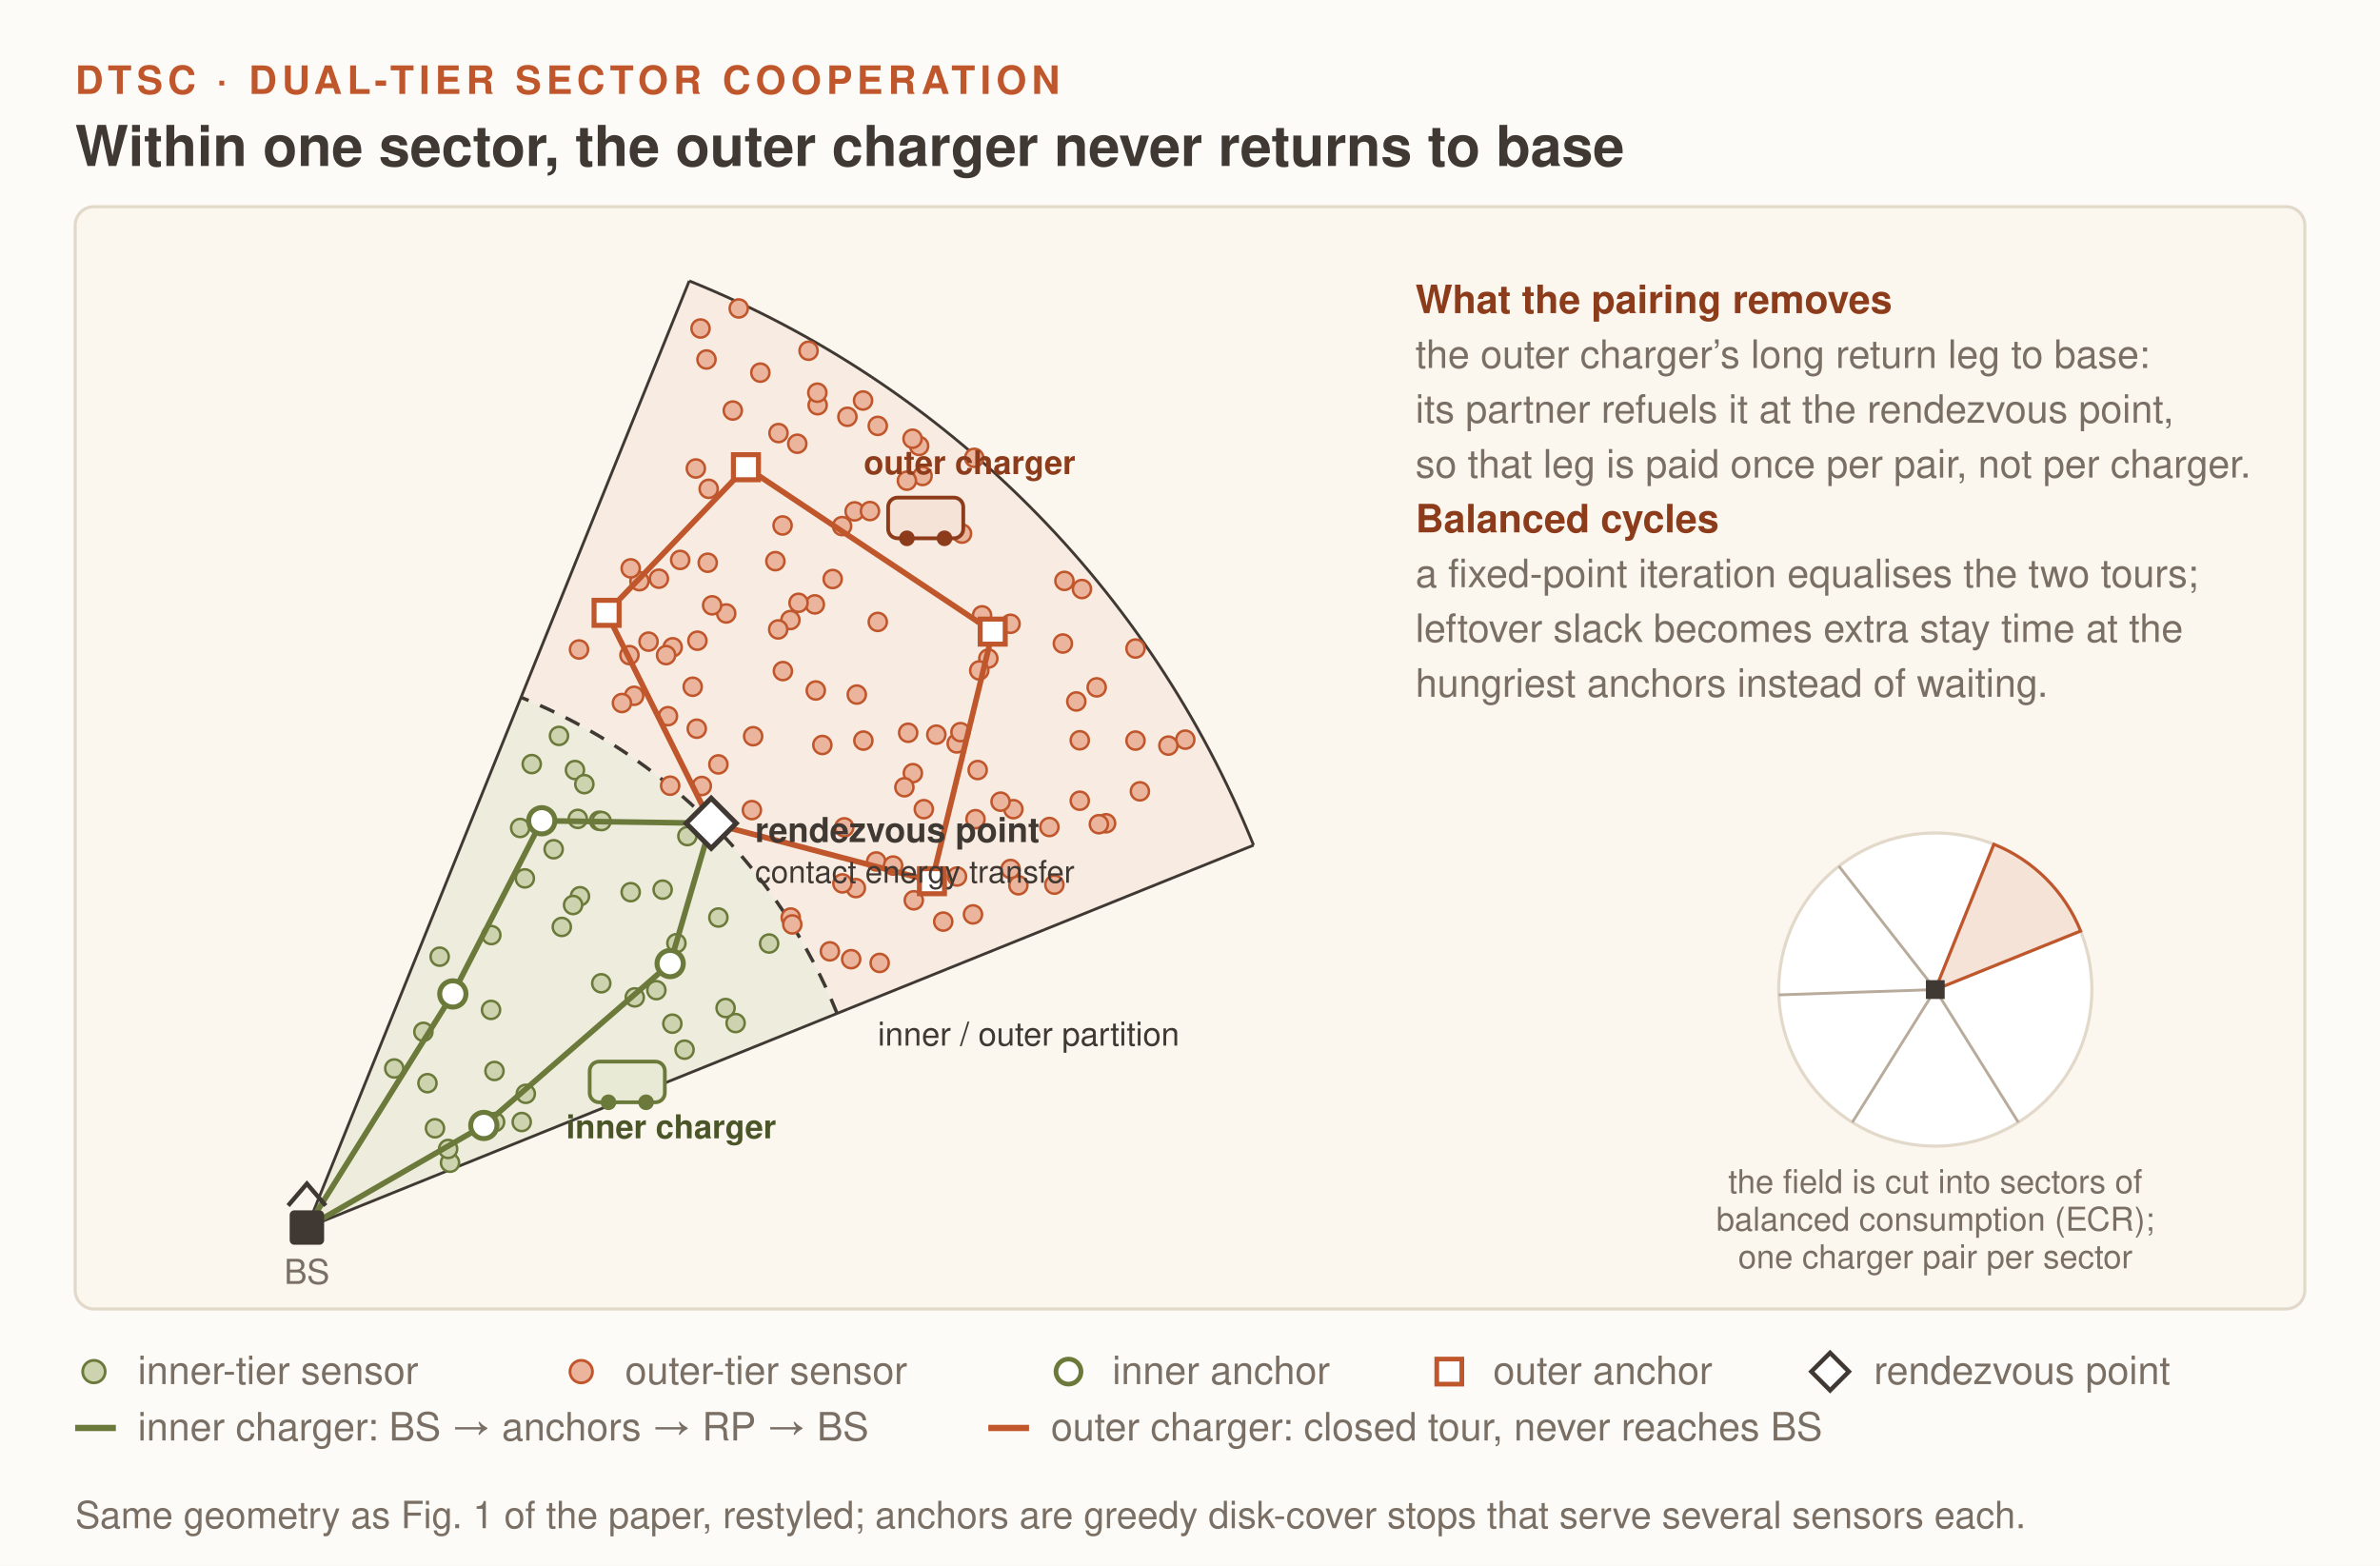
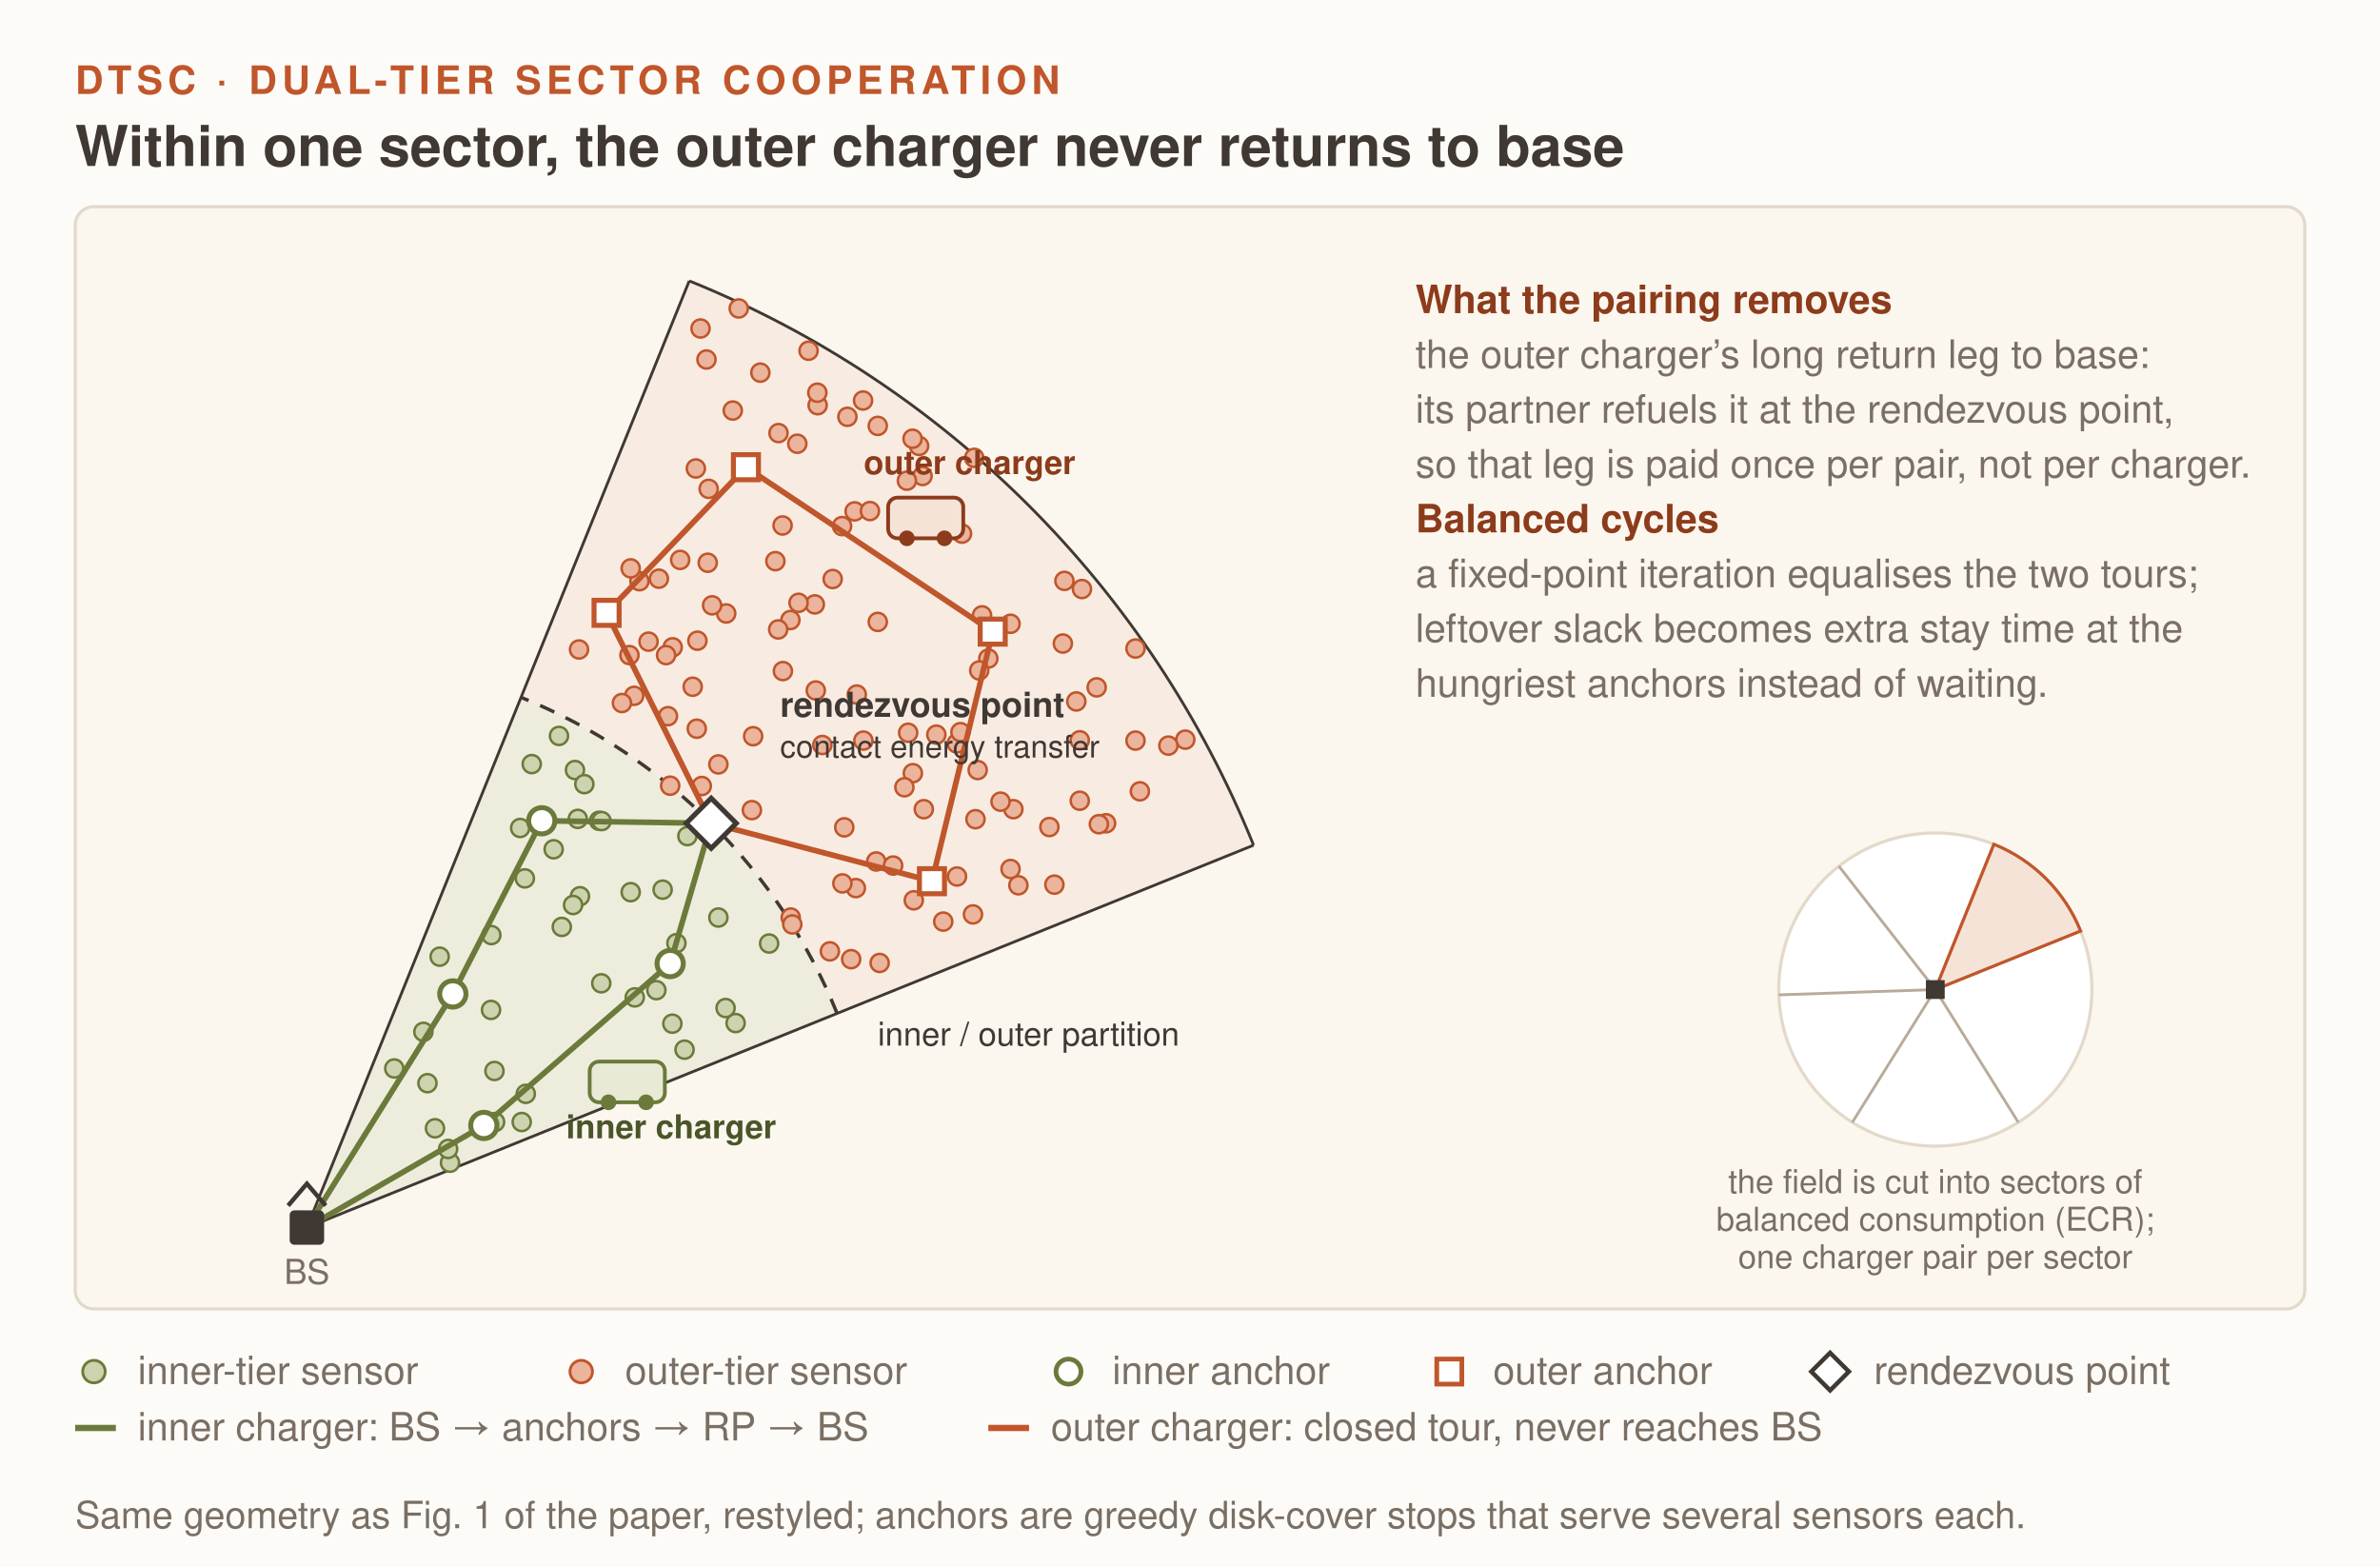
<svg xmlns="http://www.w3.org/2000/svg" viewBox="0 0 760 500" width="760" height="500" font-family="ui-sans-serif, system-ui, -apple-system, 'Segoe UI', Helvetica, Arial, sans-serif" role="img" aria-labelledby="t d">
  <rect width="760" height="500" fill="#FDFBF7" />
  <defs>
    <marker id="am" markerWidth="8" markerHeight="8" refX="6.5" refY="3" orient="auto">
      <path d="M0 0L7 3L0 6z" fill="#5B534B" />
    </marker>
    <marker id="aa" markerWidth="8" markerHeight="8" refX="6.5" refY="3" orient="auto">
      <path d="M0 0L7 3L0 6z" fill="#C0562B" />
    </marker>
    <marker id="at" markerWidth="8" markerHeight="8" refX="6.5" refY="3" orient="auto">
      <path d="M0 0L7 3L0 6z" fill="#6B7A3A" />
    </marker>
    <marker id="as" markerWidth="8" markerHeight="8" refX="6.5" refY="3" orient="auto">
      <path d="M0 0L7 3L0 6z" fill="#B7791F" />
    </marker>
    <marker id="ai" markerWidth="8" markerHeight="8" refX="3.5" refY="3" orient="auto-start-reverse">
      <path d="M0 0L7 3L0 6z" fill="#3F3833" />
    </marker>
  </defs>
  <text x="24" y="30" font-size="12.5" font-weight="700" fill="#C0562B" letter-spacing="1.6">DTSC · DUAL-TIER SECTOR COOPERATION</text>
  <text x="24" y="53" font-size="18" font-weight="700" fill="#3F3833">Within one sector, the outer charger never returns to base</text>
  <rect x="24" y="66" width="712" height="352" rx="6" fill="#FBF6EE" stroke="#E3D9CA" />
  <path d="M98.0 392.0L267.3 323.6A182.6 182.6 0 0 0 166.4 222.7Z" fill="#E8EAD6" opacity=".7" />
  <path d="M267.3 323.6L400.3 269.9A326.0 326.0 0 0 0 220.1 89.7L166.4 222.7A182.6 182.6 0 0 1 267.3 323.6Z" fill="#F6E3D8" opacity=".55" />
  <path d="M98.0 392.0L400.3 269.9" stroke="#3F3833" stroke-width=".9" />
  <path d="M98.0 392.0L220.1 89.7" stroke="#3F3833" stroke-width=".9" />
  <path d="M400.3 269.9A326.0 326.0 0 0 0 220.1 89.7" fill="none" stroke="#3F3833" stroke-width=".9" />
  <path d="M267.3 323.6A182.6 182.6 0 0 0 166.4 222.7" fill="none" stroke="#3F3833" stroke-width="1.1" stroke-dasharray="5 4" />
  <text x="280.3" y="333.9" font-size="10.5" fill="#3F3833" text-anchor="start" font-weight="400">inner / outer partition</text>
  <circle cx="312.2" cy="245.9" r="2.9" fill="#EBB49C" stroke="#C0562B" stroke-width="0.8" />
  <circle cx="261.1" cy="129.4" r="2.9" fill="#EBB49C" stroke="#C0562B" stroke-width="0.8" />
  <circle cx="272.9" cy="163.3" r="2.9" fill="#EBB49C" stroke="#C0562B" stroke-width="0.8" />
  <circle cx="191.3" cy="262.1" r="2.9" fill="#CDD3AE" stroke="#6B7A3A" stroke-width="0.8" />
  <circle cx="214.0" cy="250.9" r="2.9" fill="#EBB49C" stroke="#C0562B" stroke-width="0.8" />
  <circle cx="225.6" cy="114.8" r="2.9" fill="#EBB49C" stroke="#C0562B" stroke-width="0.8" />
  <circle cx="138.9" cy="360.3" r="2.9" fill="#CDD3AE" stroke="#6B7A3A" stroke-width="0.8" />
  <circle cx="322.7" cy="199.2" r="2.9" fill="#EBB49C" stroke="#C0562B" stroke-width="0.8" />
  <circle cx="344.8" cy="236.4" r="2.9" fill="#EBB49C" stroke="#C0562B" stroke-width="0.8" />
  <circle cx="301.2" cy="294.3" r="2.9" fill="#EBB49C" stroke="#C0562B" stroke-width="0.8" />
  <circle cx="252.5" cy="293.0" r="2.9" fill="#EBB49C" stroke="#C0562B" stroke-width="0.8" />
  <circle cx="178.5" cy="235.0" r="2.9" fill="#CDD3AE" stroke="#6B7A3A" stroke-width="0.8" />
  <circle cx="183.6" cy="245.9" r="2.9" fill="#CDD3AE" stroke="#6B7A3A" stroke-width="0.8" />
  <circle cx="291.8" cy="287.5" r="2.9" fill="#EBB49C" stroke="#C0562B" stroke-width="0.8" />
  <circle cx="250.0" cy="214.3" r="2.9" fill="#EBB49C" stroke="#C0562B" stroke-width="0.8" />
  <circle cx="273.6" cy="221.8" r="2.9" fill="#EBB49C" stroke="#C0562B" stroke-width="0.8" />
  <circle cx="311.1" cy="146.2" r="2.9" fill="#EBB49C" stroke="#C0562B" stroke-width="0.8" />
  <circle cx="277.8" cy="163.2" r="2.9" fill="#EBB49C" stroke="#C0562B" stroke-width="0.8" />
  <circle cx="305.5" cy="237.4" r="2.9" fill="#EBB49C" stroke="#C0562B" stroke-width="0.8" />
  <circle cx="235.9" cy="98.5" r="2.9" fill="#EBB49C" stroke="#C0562B" stroke-width="0.8" />
  <circle cx="211.6" cy="284.1" r="2.9" fill="#CDD3AE" stroke="#6B7A3A" stroke-width="0.8" />
  <circle cx="185.2" cy="286.2" r="2.9" fill="#CDD3AE" stroke="#6B7A3A" stroke-width="0.8" />
  <circle cx="260.2" cy="193.0" r="2.9" fill="#EBB49C" stroke="#C0562B" stroke-width="0.8" />
  <circle cx="167.9" cy="349.3" r="2.9" fill="#CDD3AE" stroke="#6B7A3A" stroke-width="0.8" />
  <circle cx="166.6" cy="358.3" r="2.9" fill="#CDD3AE" stroke="#6B7A3A" stroke-width="0.8" />
  <circle cx="275.7" cy="236.5" r="2.9" fill="#EBB49C" stroke="#C0562B" stroke-width="0.8" />
  <circle cx="222.7" cy="204.6" r="2.9" fill="#EBB49C" stroke="#C0562B" stroke-width="0.8" />
  <circle cx="261.0" cy="125.4" r="2.9" fill="#EBB49C" stroke="#C0562B" stroke-width="0.8" />
  <circle cx="247.6" cy="179.2" r="2.9" fill="#EBB49C" stroke="#C0562B" stroke-width="0.8" />
  <circle cx="305.6" cy="279.9" r="2.9" fill="#EBB49C" stroke="#C0562B" stroke-width="0.8" />
  <circle cx="204.2" cy="185.6" r="2.9" fill="#EBB49C" stroke="#C0562B" stroke-width="0.8" />
  <circle cx="186.6" cy="250.4" r="2.9" fill="#CDD3AE" stroke="#6B7A3A" stroke-width="0.8" />
  <circle cx="125.9" cy="341.2" r="2.9" fill="#CDD3AE" stroke="#6B7A3A" stroke-width="0.8" />
  <circle cx="201.4" cy="284.9" r="2.9" fill="#CDD3AE" stroke="#6B7A3A" stroke-width="0.8" />
  <circle cx="222.2" cy="149.6" r="2.9" fill="#EBB49C" stroke="#C0562B" stroke-width="0.8" />
  <circle cx="234.9" cy="326.7" r="2.9" fill="#CDD3AE" stroke="#6B7A3A" stroke-width="0.8" />
  <circle cx="280.9" cy="307.5" r="2.9" fill="#EBB49C" stroke="#C0562B" stroke-width="0.8" />
  <circle cx="143.7" cy="371.3" r="2.9" fill="#CDD3AE" stroke="#6B7A3A" stroke-width="0.8" />
  <circle cx="343.7" cy="224.0" r="2.9" fill="#EBB49C" stroke="#C0562B" stroke-width="0.8" />
  <circle cx="209.6" cy="316.2" r="2.9" fill="#CDD3AE" stroke="#6B7A3A" stroke-width="0.8" />
  <circle cx="245.6" cy="301.3" r="2.9" fill="#CDD3AE" stroke="#6B7A3A" stroke-width="0.8" />
  <circle cx="303.4" cy="164.8" r="2.9" fill="#EBB49C" stroke="#C0562B" stroke-width="0.8" />
  <circle cx="310.7" cy="292.0" r="2.9" fill="#EBB49C" stroke="#C0562B" stroke-width="0.8" />
  <circle cx="295.7" cy="165.5" r="2.9" fill="#EBB49C" stroke="#C0562B" stroke-width="0.8" />
  <circle cx="323.6" cy="258.4" r="2.9" fill="#EBB49C" stroke="#C0562B" stroke-width="0.8" />
  <circle cx="268.9" cy="168.0" r="2.9" fill="#EBB49C" stroke="#C0562B" stroke-width="0.8" />
  <circle cx="196.3" cy="347.4" r="2.9" fill="#CDD3AE" stroke="#6B7A3A" stroke-width="0.8" />
  <circle cx="291.5" cy="246.9" r="2.9" fill="#EBB49C" stroke="#C0562B" stroke-width="0.8" />
  <circle cx="201.4" cy="181.5" r="2.9" fill="#EBB49C" stroke="#C0562B" stroke-width="0.8" />
  <circle cx="307.2" cy="170.4" r="2.9" fill="#EBB49C" stroke="#C0562B" stroke-width="0.8" />
  <circle cx="202.5" cy="222.2" r="2.9" fill="#EBB49C" stroke="#C0562B" stroke-width="0.8" />
  <circle cx="255.0" cy="192.5" r="2.9" fill="#EBB49C" stroke="#C0562B" stroke-width="0.8" />
  <circle cx="156.8" cy="322.5" r="2.9" fill="#CDD3AE" stroke="#6B7A3A" stroke-width="0.8" />
  <circle cx="273.3" cy="283.6" r="2.9" fill="#EBB49C" stroke="#C0562B" stroke-width="0.8" />
  <circle cx="224.1" cy="251.0" r="2.9" fill="#EBB49C" stroke="#C0562B" stroke-width="0.8" />
  <circle cx="218.6" cy="335.2" r="2.9" fill="#CDD3AE" stroke="#6B7A3A" stroke-width="0.8" />
  <circle cx="254.6" cy="141.7" r="2.9" fill="#EBB49C" stroke="#C0562B" stroke-width="0.8" />
  <circle cx="184.9" cy="207.4" r="2.9" fill="#EBB49C" stroke="#C0562B" stroke-width="0.8" />
  <circle cx="258.2" cy="112.0" r="2.9" fill="#EBB49C" stroke="#C0562B" stroke-width="0.8" />
  <circle cx="325.2" cy="282.7" r="2.9" fill="#EBB49C" stroke="#C0562B" stroke-width="0.8" />
  <circle cx="299.0" cy="234.6" r="2.9" fill="#EBB49C" stroke="#C0562B" stroke-width="0.8" />
  <circle cx="306.7" cy="233.8" r="2.9" fill="#EBB49C" stroke="#C0562B" stroke-width="0.8" />
  <circle cx="335.1" cy="264.1" r="2.9" fill="#EBB49C" stroke="#C0562B" stroke-width="0.8" />
  <circle cx="183.0" cy="289.0" r="2.9" fill="#CDD3AE" stroke="#6B7A3A" stroke-width="0.8" />
  <circle cx="214.8" cy="206.7" r="2.9" fill="#EBB49C" stroke="#C0562B" stroke-width="0.8" />
  <circle cx="229.4" cy="293.0" r="2.9" fill="#CDD3AE" stroke="#6B7A3A" stroke-width="0.8" />
  <circle cx="201.0" cy="209.2" r="2.9" fill="#EBB49C" stroke="#C0562B" stroke-width="0.8" />
  <circle cx="156.9" cy="298.6" r="2.9" fill="#CDD3AE" stroke="#6B7A3A" stroke-width="0.8" />
  <circle cx="378.5" cy="236.2" r="2.9" fill="#EBB49C" stroke="#C0562B" stroke-width="0.8" />
  <circle cx="184.5" cy="261.5" r="2.9" fill="#CDD3AE" stroke="#6B7A3A" stroke-width="0.8" />
  <circle cx="226.3" cy="156.1" r="2.9" fill="#EBB49C" stroke="#C0562B" stroke-width="0.8" />
  <circle cx="253.0" cy="295.2" r="2.9" fill="#EBB49C" stroke="#C0562B" stroke-width="0.8" />
  <circle cx="301.6" cy="164.6" r="2.9" fill="#EBB49C" stroke="#C0562B" stroke-width="0.8" />
  <circle cx="265.9" cy="184.9" r="2.9" fill="#EBB49C" stroke="#C0562B" stroke-width="0.8" />
  <circle cx="179.4" cy="296.0" r="2.9" fill="#CDD3AE" stroke="#6B7A3A" stroke-width="0.8" />
  <circle cx="364.0" cy="252.7" r="2.9" fill="#EBB49C" stroke="#C0562B" stroke-width="0.8" />
  <circle cx="293.5" cy="142.4" r="2.9" fill="#EBB49C" stroke="#C0562B" stroke-width="0.8" />
  <circle cx="294.6" cy="152.0" r="2.9" fill="#EBB49C" stroke="#C0562B" stroke-width="0.8" />
  <circle cx="226.0" cy="179.7" r="2.9" fill="#EBB49C" stroke="#C0562B" stroke-width="0.8" />
  <circle cx="167.6" cy="280.5" r="2.9" fill="#CDD3AE" stroke="#6B7A3A" stroke-width="0.8" />
  <circle cx="216.0" cy="301.2" r="2.9" fill="#CDD3AE" stroke="#6B7A3A" stroke-width="0.8" />
  <circle cx="280.3" cy="136.0" r="2.9" fill="#EBB49C" stroke="#C0562B" stroke-width="0.8" />
  <circle cx="217.2" cy="178.8" r="2.9" fill="#EBB49C" stroke="#C0562B" stroke-width="0.8" />
  <circle cx="166.1" cy="264.4" r="2.9" fill="#CDD3AE" stroke="#6B7A3A" stroke-width="0.8" />
  <circle cx="362.6" cy="236.5" r="2.9" fill="#EBB49C" stroke="#C0562B" stroke-width="0.8" />
  <circle cx="336.7" cy="282.5" r="2.9" fill="#EBB49C" stroke="#C0562B" stroke-width="0.8" />
  <circle cx="252.4" cy="198.0" r="2.9" fill="#EBB49C" stroke="#C0562B" stroke-width="0.8" />
  <circle cx="269.0" cy="282.1" r="2.9" fill="#EBB49C" stroke="#C0562B" stroke-width="0.8" />
  <circle cx="240.5" cy="235.1" r="2.9" fill="#EBB49C" stroke="#C0562B" stroke-width="0.8" />
  <circle cx="169.8" cy="244.0" r="2.9" fill="#CDD3AE" stroke="#6B7A3A" stroke-width="0.8" />
  <circle cx="157.9" cy="342.0" r="2.9" fill="#CDD3AE" stroke="#6B7A3A" stroke-width="0.8" />
  <circle cx="350.2" cy="219.5" r="2.9" fill="#EBB49C" stroke="#C0562B" stroke-width="0.8" />
  <circle cx="262.6" cy="237.9" r="2.9" fill="#EBB49C" stroke="#C0562B" stroke-width="0.8" />
  <circle cx="248.5" cy="201.0" r="2.9" fill="#EBB49C" stroke="#C0562B" stroke-width="0.8" />
  <circle cx="265.0" cy="303.8" r="2.9" fill="#EBB49C" stroke="#C0562B" stroke-width="0.8" />
  <circle cx="315.6" cy="210.3" r="2.9" fill="#EBB49C" stroke="#C0562B" stroke-width="0.8" />
  <circle cx="158.1" cy="358.3" r="2.9" fill="#CDD3AE" stroke="#6B7A3A" stroke-width="0.8" />
  <circle cx="222.5" cy="232.7" r="2.9" fill="#EBB49C" stroke="#C0562B" stroke-width="0.8" />
  <circle cx="135.2" cy="329.5" r="2.9" fill="#CDD3AE" stroke="#6B7A3A" stroke-width="0.8" />
  <circle cx="192.0" cy="314.0" r="2.9" fill="#CDD3AE" stroke="#6B7A3A" stroke-width="0.8" />
  <circle cx="345.5" cy="188.1" r="2.9" fill="#EBB49C" stroke="#C0562B" stroke-width="0.8" />
  <circle cx="280.3" cy="198.6" r="2.9" fill="#EBB49C" stroke="#C0562B" stroke-width="0.8" />
  <circle cx="279.8" cy="275.1" r="2.9" fill="#EBB49C" stroke="#C0562B" stroke-width="0.8" />
  <circle cx="295.0" cy="258.4" r="2.9" fill="#EBB49C" stroke="#C0562B" stroke-width="0.8" />
  <circle cx="339.4" cy="205.5" r="2.9" fill="#EBB49C" stroke="#C0562B" stroke-width="0.8" />
  <circle cx="240.1" cy="258.7" r="2.9" fill="#EBB49C" stroke="#C0562B" stroke-width="0.8" />
  <circle cx="322.7" cy="277.5" r="2.9" fill="#EBB49C" stroke="#C0562B" stroke-width="0.8" />
  <circle cx="249.9" cy="167.8" r="2.9" fill="#EBB49C" stroke="#C0562B" stroke-width="0.8" />
  <circle cx="229.4" cy="244.1" r="2.9" fill="#EBB49C" stroke="#C0562B" stroke-width="0.8" />
  <circle cx="288.8" cy="251.4" r="2.9" fill="#EBB49C" stroke="#C0562B" stroke-width="0.8" />
  <circle cx="353.2" cy="262.9" r="2.9" fill="#EBB49C" stroke="#C0562B" stroke-width="0.8" />
  <circle cx="270.6" cy="133.1" r="2.9" fill="#EBB49C" stroke="#C0562B" stroke-width="0.8" />
  <circle cx="214.7" cy="326.9" r="2.9" fill="#CDD3AE" stroke="#6B7A3A" stroke-width="0.8" />
  <circle cx="373.1" cy="238.1" r="2.9" fill="#EBB49C" stroke="#C0562B" stroke-width="0.8" />
  <circle cx="143.1" cy="366.9" r="2.9" fill="#CDD3AE" stroke="#6B7A3A" stroke-width="0.8" />
  <circle cx="350.9" cy="263.2" r="2.9" fill="#EBB49C" stroke="#C0562B" stroke-width="0.8" />
  <circle cx="234.0" cy="131.1" r="2.9" fill="#EBB49C" stroke="#C0562B" stroke-width="0.8" />
  <circle cx="202.7" cy="318.5" r="2.9" fill="#CDD3AE" stroke="#6B7A3A" stroke-width="0.8" />
  <circle cx="269.6" cy="264.2" r="2.9" fill="#EBB49C" stroke="#C0562B" stroke-width="0.8" />
  <circle cx="248.6" cy="138.3" r="2.9" fill="#EBB49C" stroke="#C0562B" stroke-width="0.8" />
  <circle cx="136.5" cy="345.9" r="2.9" fill="#CDD3AE" stroke="#6B7A3A" stroke-width="0.8" />
  <circle cx="319.5" cy="256.0" r="2.9" fill="#EBB49C" stroke="#C0562B" stroke-width="0.8" />
  <circle cx="313.6" cy="196.5" r="2.9" fill="#EBB49C" stroke="#C0562B" stroke-width="0.8" />
  <circle cx="210.4" cy="184.8" r="2.9" fill="#EBB49C" stroke="#C0562B" stroke-width="0.8" />
  <circle cx="312.7" cy="214.1" r="2.9" fill="#EBB49C" stroke="#C0562B" stroke-width="0.8" />
  <circle cx="192.1" cy="262.2" r="2.9" fill="#CDD3AE" stroke="#6B7A3A" stroke-width="0.8" />
  <circle cx="231.7" cy="321.9" r="2.9" fill="#CDD3AE" stroke="#6B7A3A" stroke-width="0.8" />
  <circle cx="213.3" cy="228.7" r="2.9" fill="#EBB49C" stroke="#C0562B" stroke-width="0.8" />
  <circle cx="176.8" cy="271.2" r="2.9" fill="#CDD3AE" stroke="#6B7A3A" stroke-width="0.8" />
  <circle cx="198.6" cy="224.5" r="2.9" fill="#EBB49C" stroke="#C0562B" stroke-width="0.8" />
  <circle cx="291.4" cy="140.1" r="2.9" fill="#EBB49C" stroke="#C0562B" stroke-width="0.8" />
  <circle cx="290.0" cy="234.0" r="2.9" fill="#EBB49C" stroke="#C0562B" stroke-width="0.8" />
  <circle cx="271.8" cy="306.3" r="2.9" fill="#EBB49C" stroke="#C0562B" stroke-width="0.8" />
  <circle cx="219.5" cy="267.0" r="2.9" fill="#CDD3AE" stroke="#6B7A3A" stroke-width="0.8" />
  <circle cx="275.6" cy="127.9" r="2.9" fill="#EBB49C" stroke="#C0562B" stroke-width="0.8" />
  <circle cx="285.2" cy="276.4" r="2.9" fill="#EBB49C" stroke="#C0562B" stroke-width="0.8" />
  <circle cx="362.6" cy="207.1" r="2.9" fill="#EBB49C" stroke="#C0562B" stroke-width="0.8" />
  <circle cx="260.5" cy="220.5" r="2.9" fill="#EBB49C" stroke="#C0562B" stroke-width="0.8" />
  <circle cx="231.9" cy="195.9" r="2.9" fill="#EBB49C" stroke="#C0562B" stroke-width="0.8" />
  <circle cx="242.8" cy="119.0" r="2.9" fill="#EBB49C" stroke="#C0562B" stroke-width="0.8" />
  <circle cx="344.8" cy="255.7" r="2.9" fill="#EBB49C" stroke="#C0562B" stroke-width="0.8" />
  <circle cx="311.5" cy="261.6" r="2.9" fill="#EBB49C" stroke="#C0562B" stroke-width="0.8" />
  <circle cx="212.7" cy="209.2" r="2.9" fill="#EBB49C" stroke="#C0562B" stroke-width="0.8" />
  <circle cx="289.6" cy="153.5" r="2.9" fill="#EBB49C" stroke="#C0562B" stroke-width="0.8" />
  <circle cx="221.2" cy="219.3" r="2.9" fill="#EBB49C" stroke="#C0562B" stroke-width="0.8" />
  <circle cx="223.7" cy="104.9" r="2.9" fill="#EBB49C" stroke="#C0562B" stroke-width="0.8" />
  <circle cx="140.4" cy="305.5" r="2.9" fill="#CDD3AE" stroke="#6B7A3A" stroke-width="0.8" />
  <circle cx="207.1" cy="204.9" r="2.9" fill="#EBB49C" stroke="#C0562B" stroke-width="0.8" />
  <circle cx="227.4" cy="193.3" r="2.9" fill="#EBB49C" stroke="#C0562B" stroke-width="0.8" />
  <circle cx="339.9" cy="185.5" r="2.9" fill="#EBB49C" stroke="#C0562B" stroke-width="0.8" />
  <path d="M98.0 392.0L154.5 359.4L214.0 307.7L227.1 262.9L173.0 262.1L144.6 317.4L98.0 392.0" fill="none" stroke="#6B7A3A" stroke-width="1.8" stroke-linejoin="round" />
  <path d="M227.1 262.9L297.6 281.4L317.0 201.7L238.2 149.2L193.7 195.7L227.1 262.9" fill="none" stroke="#C0562B" stroke-width="1.8" stroke-linejoin="round" />
  <circle cx="154.5" cy="359.4" r="4.2" fill="#fff" stroke="#6B7A3A" stroke-width="1.6" />
  <circle cx="214.0" cy="307.7" r="4.2" fill="#fff" stroke="#6B7A3A" stroke-width="1.6" />
  <circle cx="173.0" cy="262.1" r="4.2" fill="#fff" stroke="#6B7A3A" stroke-width="1.6" />
  <circle cx="144.6" cy="317.4" r="4.2" fill="#fff" stroke="#6B7A3A" stroke-width="1.6" />
  <rect x="293.6" y="277.4" width="8" height="8" fill="#fff" stroke="#C0562B" stroke-width="1.6" />
  <rect x="313.0" y="197.7" width="8" height="8" fill="#fff" stroke="#C0562B" stroke-width="1.6" />
  <rect x="234.2" y="145.2" width="8" height="8" fill="#fff" stroke="#C0562B" stroke-width="1.6" />
  <rect x="189.7" y="191.7" width="8" height="8" fill="#fff" stroke="#C0562B" stroke-width="1.6" />
  <path d="M227.1 254.9l8 8-8 8-8-8z" fill="#fff" stroke="#3F3833" stroke-width="1.6" />
-   <text x="241.1" y="268.9" font-size="11" fill="#3F3833" text-anchor="start" font-weight="700">rendezvous point</text>
-   <text x="241.1" y="281.9" font-size="10" fill="#3F3833" text-anchor="start" font-weight="400">contact energy transfer</text>
+   <text x="249.1" y="228.9" font-size="11" fill="#3F3833" text-anchor="start" font-weight="700">rendezvous point</text>
+   <text x="249.1" y="241.9" font-size="10" fill="#3F3833" text-anchor="start" font-weight="400">contact energy transfer</text>
  <rect x="188.3" y="339.0" width="24" height="13" rx="3" fill="#E8EAD6" stroke="#6B7A3A" stroke-width="1.2" />
  <circle cx="194.3" cy="352.0" r="2.5" fill="#6B7A3A" />
  <circle cx="206.3" cy="352.0" r="2.5" fill="#6B7A3A" />
  <text x="214.3" y="363.5" font-size="10.5" fill="#4A5528" text-anchor="middle" font-weight="700">inner charger</text>
  <rect x="283.6" y="158.9" width="24" height="13" rx="3" fill="#F6E3D8" stroke="#8C3B1B" stroke-width="1.2" />
  <circle cx="289.6" cy="171.9" r="2.5" fill="#8C3B1B" />
  <circle cx="301.6" cy="171.9" r="2.5" fill="#8C3B1B" />
  <text x="309.6" y="151.4" font-size="10.5" fill="#8C3B1B" text-anchor="middle" font-weight="700">outer charger</text>
  <rect x="92.5" y="386.5" width="11" height="11" rx="1.5" fill="#3F3833" />
  <path d="M92.0 385.0L98.0 378.0L104.0 385.0" fill="none" stroke="#3F3833" stroke-width="1.4" />
  <text x="98.0" y="410.0" font-size="11" fill="#7A6F64" text-anchor="middle" font-weight="400">BS</text>
  <text x="452.0" y="100.0" font-size="12.5" fill="#8C3B1B" text-anchor="start" font-weight="700">What the pairing removes</text>
  <text x="452.0" y="117.5" font-size="12.5" fill="#7A6F64" text-anchor="start" font-weight="400">the outer charger’s long return leg to base:</text>
  <text x="452.0" y="135.0" font-size="12.5" fill="#7A6F64" text-anchor="start" font-weight="400">its partner refuels it at the rendezvous point,</text>
  <text x="452.0" y="152.5" font-size="12.5" fill="#7A6F64" text-anchor="start" font-weight="400">so that leg is paid once per pair, not per charger.</text>
  <text x="452.0" y="170.0" font-size="12.5" fill="#8C3B1B" text-anchor="start" font-weight="700">Balanced cycles</text>
  <text x="452.0" y="187.5" font-size="12.5" fill="#7A6F64" text-anchor="start" font-weight="400">a fixed-point iteration equalises the two tours;</text>
  <text x="452.0" y="205.0" font-size="12.5" fill="#7A6F64" text-anchor="start" font-weight="400">leftover slack becomes extra stay time at the</text>
  <text x="452.0" y="222.5" font-size="12.5" fill="#7A6F64" text-anchor="start" font-weight="400">hungriest anchors instead of waiting.</text>
  <circle cx="618" cy="316" r="50" fill="#fff" stroke="#E3D9CA" />
  <path d="M618.0 316.0L664.4 297.3" stroke="#B8AB9B" stroke-width=".9" />
  <path d="M618.0 316.0L636.7 269.6" stroke="#B8AB9B" stroke-width=".9" />
  <path d="M618.0 316.0L587.2 276.6" stroke="#B8AB9B" stroke-width=".9" />
  <path d="M618.0 316.0L568.0 317.7" stroke="#B8AB9B" stroke-width=".9" />
  <path d="M618.0 316.0L591.5 358.4" stroke="#B8AB9B" stroke-width=".9" />
  <path d="M618.0 316.0L644.5 358.4" stroke="#B8AB9B" stroke-width=".9" />
  <path d="M618 316L664.4 297.3A50 50 0 0 0 636.7 269.6Z" fill="#F6E3D8" stroke="#C0562B" stroke-width="1" />
  <rect x="615" y="313" width="6" height="6" fill="#3F3833" />
  <text x="618.0" y="381.0" font-size="10.5" fill="#7A6F64" text-anchor="middle" font-weight="400">the field is cut into sectors of</text>
  <text x="618.0" y="393.0" font-size="10.5" fill="#7A6F64" text-anchor="middle" font-weight="400">balanced consumption (ECR);</text>
  <text x="618.0" y="405.0" font-size="10.5" fill="#7A6F64" text-anchor="middle" font-weight="400">one charger pair per sector</text>
  <circle cx="30.0" cy="438.0" r="3.6" fill="#CDD3AE" stroke="#6B7A3A" stroke-width="0.9" />
  <text x="44.0" y="442.0" font-size="12.5" fill="#7A6F64" text-anchor="start" font-weight="400">inner-tier sensor</text>
  <circle cx="185.6" cy="438.0" r="3.6" fill="#EBB49C" stroke="#C0562B" stroke-width="0.9" />
  <text x="199.6" y="442.0" font-size="12.5" fill="#7A6F64" text-anchor="start" font-weight="400">outer-tier sensor</text>
  <circle cx="341.2" cy="438" r="4" fill="#fff" stroke="#6B7A3A" stroke-width="1.5" />
  <text x="355.2" y="442.0" font-size="12.5" fill="#7A6F64" text-anchor="start" font-weight="400">inner anchor</text>
  <rect x="458.8" y="434" width="8" height="8" fill="#fff" stroke="#C0562B" stroke-width="1.5" />
  <text x="476.8" y="442.0" font-size="12.5" fill="#7A6F64" text-anchor="start" font-weight="400">outer anchor</text>
  <path d="M584.4 432l6 6-6 6-6-6z" fill="#fff" stroke="#3F3833" stroke-width="1.4" />
  <text x="598.4" y="442.0" font-size="12.5" fill="#7A6F64" text-anchor="start" font-weight="400">rendezvous point</text>
  <path d="M24 456h13" stroke="#6B7A3A" stroke-width="2" />
  <text x="44.0" y="460.0" font-size="12.5" fill="#7A6F64" text-anchor="start" font-weight="400">inner charger: BS → anchors → RP → BS</text>
  <path d="M315.6 456h13" stroke="#C0562B" stroke-width="2" />
  <text x="335.6" y="460.0" font-size="12.5" fill="#7A6F64" text-anchor="start" font-weight="400">outer charger: closed tour, never reaches BS</text>
  <text x="24.0" y="488.0" font-size="12" fill="#7A6F64" text-anchor="start" font-weight="400">Same geometry as Fig. 1 of the paper, restyled; anchors are greedy disk-cover stops that serve several sensors each.</text>
</svg>
